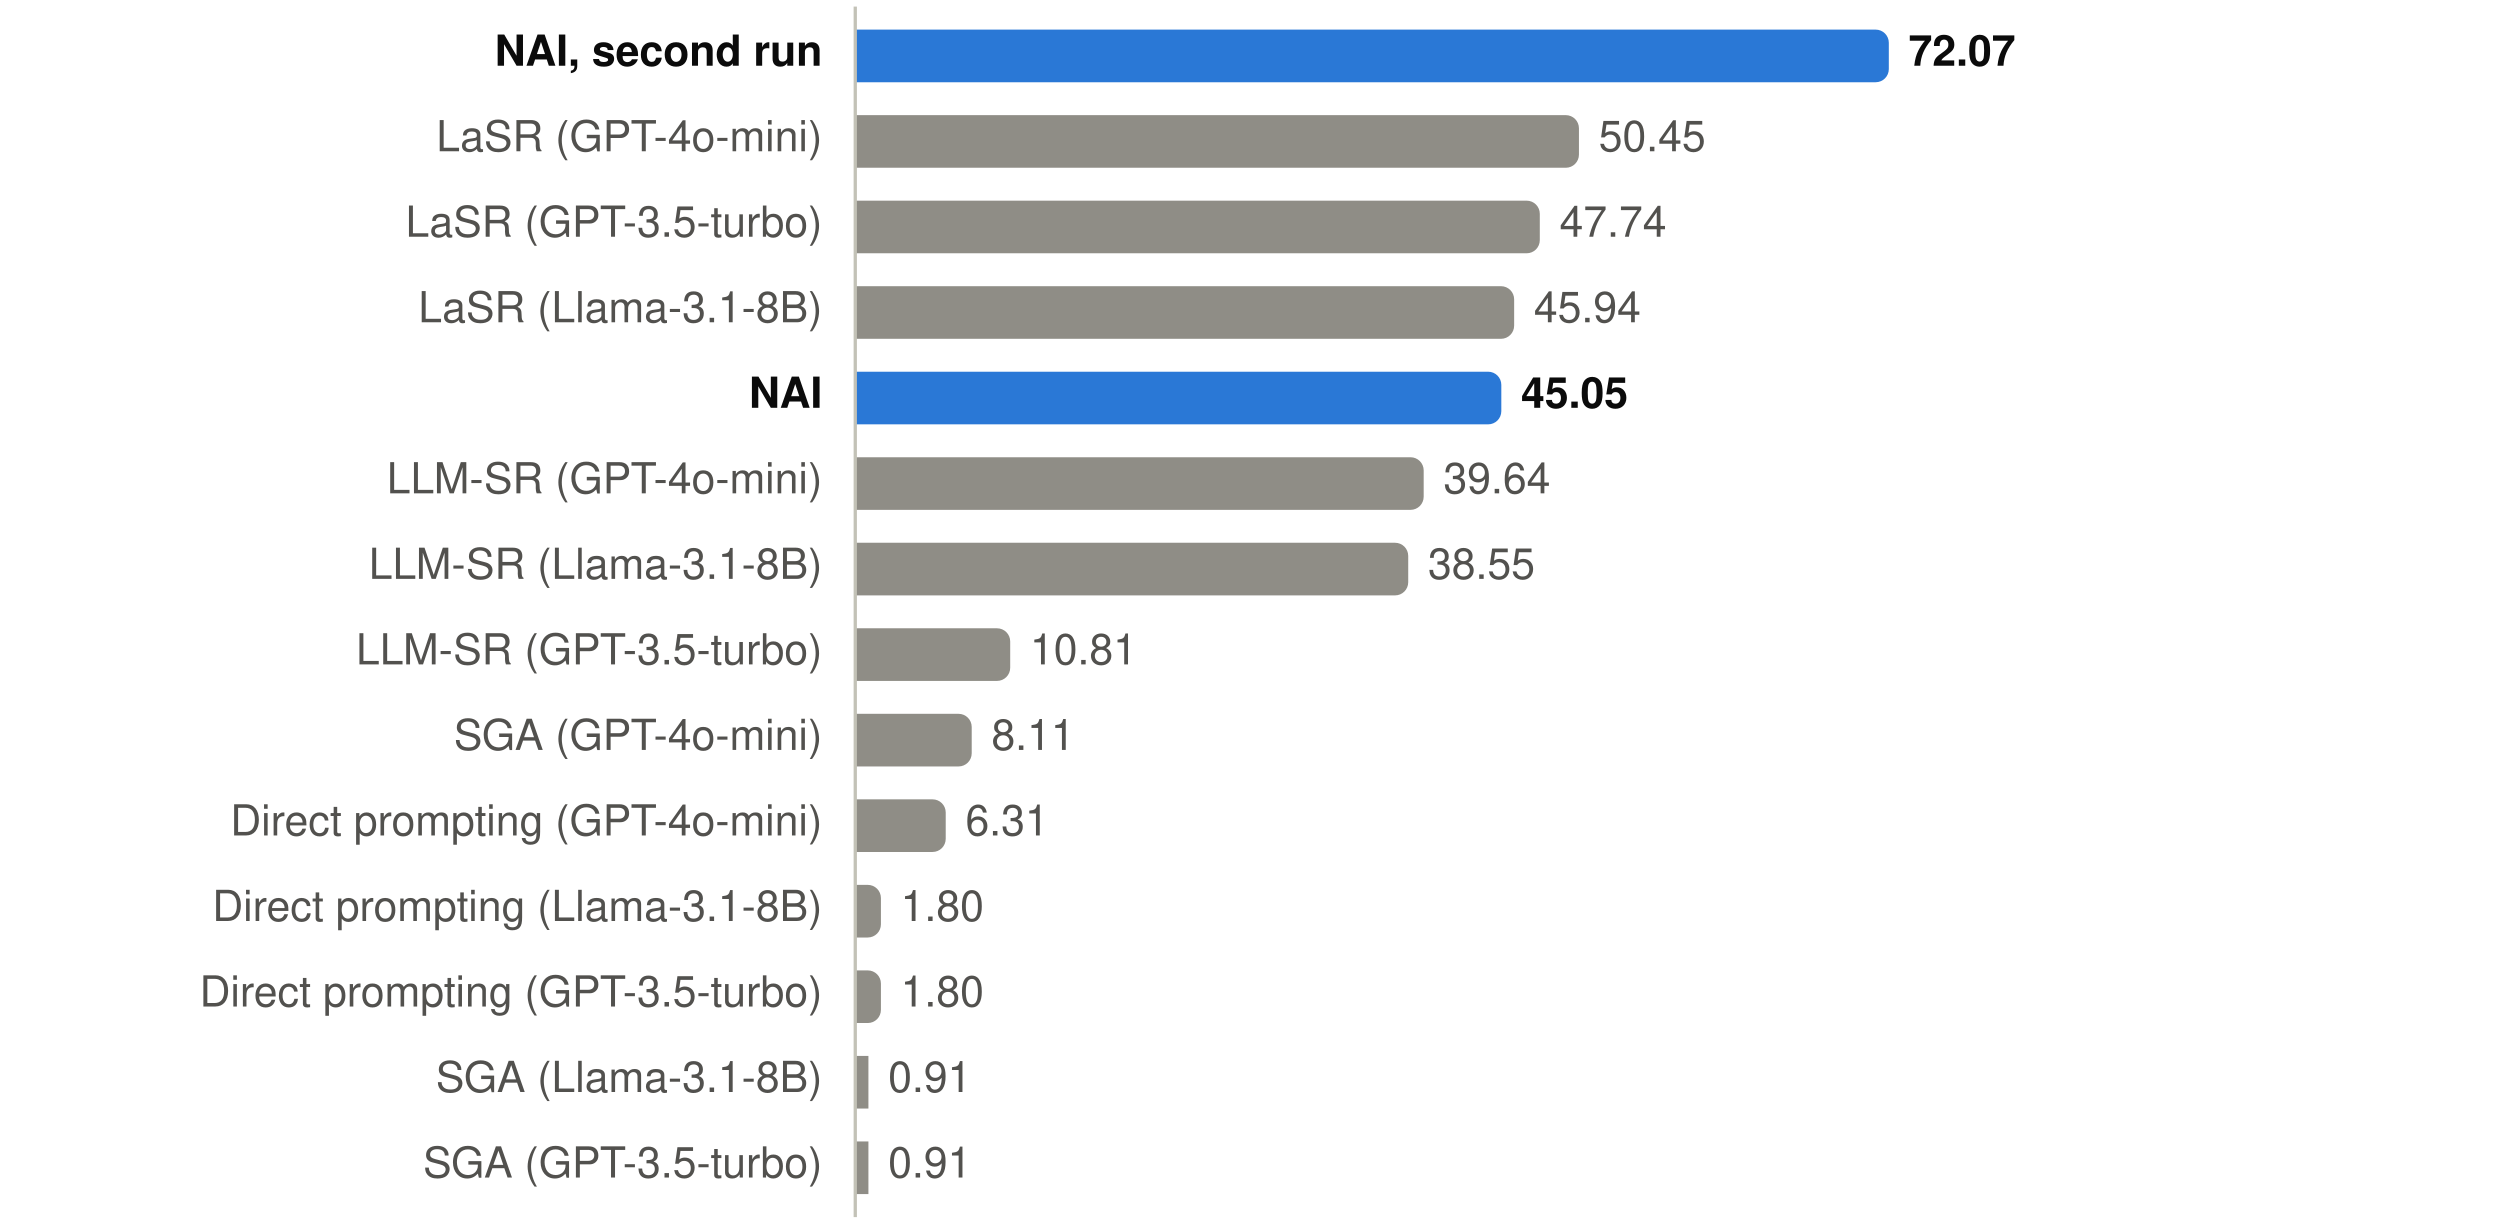
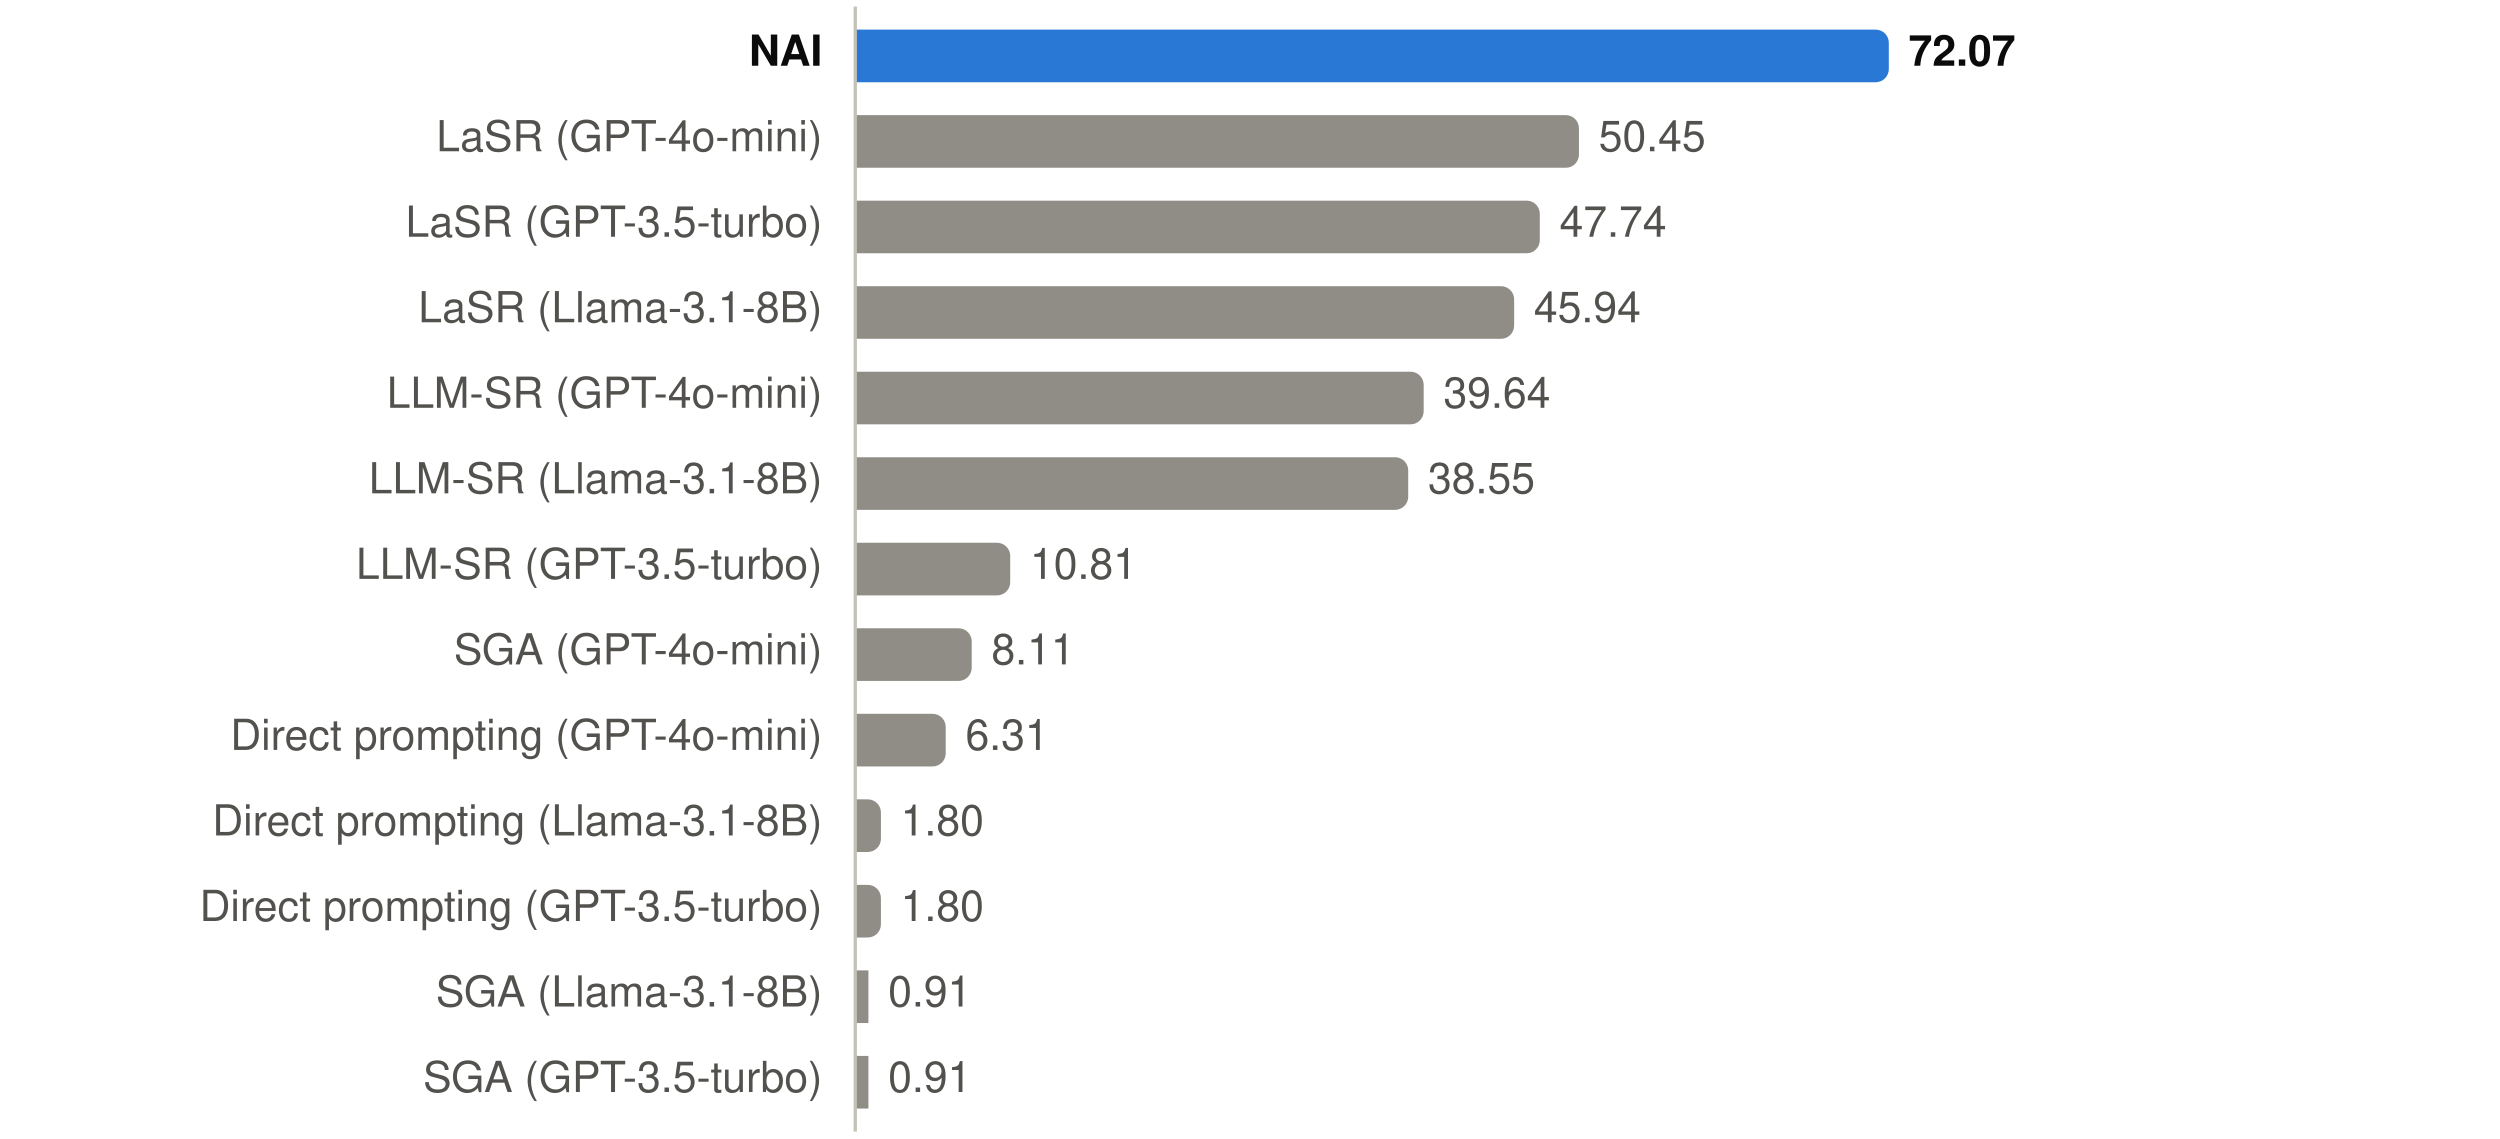
- <svg xmlns="http://www.w3.org/2000/svg" width="760" height="372" viewBox="0 0 760 372" role="img" aria-labelledby="t d">
+ <svg xmlns="http://www.w3.org/2000/svg" width="760" height="346" viewBox="0 0 760 346" role="img" aria-labelledby="t d">
  <g font-family="system-ui, -apple-system, 'Segoe UI', Helvetica, Arial, sans-serif" font-size="13">
-     <text x="250" y="17.0" fill="#0b0b0b" text-anchor="end" dominant-baseline="central" font-weight="700">NAI, second run</text>
+     <text x="250" y="17.0" fill="#0b0b0b" text-anchor="end" dominant-baseline="central" font-weight="700">NAI</text>
    <path d="M260.0 9.0 H570.2 a4 4 0 0 1 4 4 V21.0 a4 4 0 0 1 -4 4 H260.0 Z" fill="#2a78d6" />
    <text x="580.2" y="17.0" fill="#0b0b0b" dominant-baseline="central" font-weight="700">72.07</text>
    <text x="250" y="43.0" fill="#52514e" text-anchor="end" dominant-baseline="central">LaSR (GPT-4o-mini)</text>
    <path d="M260.0 35.0 H476.0 a4 4 0 0 1 4 4 V47.0 a4 4 0 0 1 -4 4 H260.0 Z" fill="#8f8d86" />
    <text x="486.0" y="43.0" fill="#52514e" dominant-baseline="central">50.45</text>
    <text x="250" y="69.0" fill="#52514e" text-anchor="end" dominant-baseline="central">LaSR (GPT-3.5-turbo)</text>
    <path d="M260.0 61.0 H464.1 a4 4 0 0 1 4 4 V73.0 a4 4 0 0 1 -4 4 H260.0 Z" fill="#8f8d86" />
    <text x="474.1" y="69.0" fill="#52514e" dominant-baseline="central">47.74</text>
    <text x="250" y="95.0" fill="#52514e" text-anchor="end" dominant-baseline="central">LaSR (Llama-3.1-8B)</text>
    <path d="M260.0 87.0 H456.3 a4 4 0 0 1 4 4 V99.0 a4 4 0 0 1 -4 4 H260.0 Z" fill="#8f8d86" />
    <text x="466.3" y="95.0" fill="#52514e" dominant-baseline="central">45.94</text>
-     <text x="250" y="121.0" fill="#0b0b0b" text-anchor="end" dominant-baseline="central" font-weight="700">NAI</text>
-     <path d="M260.0 113.0 H452.4 a4 4 0 0 1 4 4 V125.0 a4 4 0 0 1 -4 4 H260.0 Z" fill="#2a78d6" />
-     <text x="462.4" y="121.0" fill="#0b0b0b" dominant-baseline="central" font-weight="700">45.05</text>
-     <text x="250" y="147.0" fill="#52514e" text-anchor="end" dominant-baseline="central">LLM-SR (GPT-4o-mini)</text>
-     <path d="M260.0 139.0 H428.8 a4 4 0 0 1 4 4 V151.0 a4 4 0 0 1 -4 4 H260.0 Z" fill="#8f8d86" />
-     <text x="438.8" y="147.0" fill="#52514e" dominant-baseline="central">39.64</text>
-     <text x="250" y="173.0" fill="#52514e" text-anchor="end" dominant-baseline="central">LLM-SR (Llama-3.1-8B)</text>
-     <path d="M260.0 165.0 H424.1 a4 4 0 0 1 4 4 V177.0 a4 4 0 0 1 -4 4 H260.0 Z" fill="#8f8d86" />
-     <text x="434.1" y="173.0" fill="#52514e" dominant-baseline="central">38.55</text>
-     <text x="250" y="199.0" fill="#52514e" text-anchor="end" dominant-baseline="central">LLM-SR (GPT-3.5-turbo)</text>
-     <path d="M260.0 191.0 H303.1 a4 4 0 0 1 4 4 V203.0 a4 4 0 0 1 -4 4 H260.0 Z" fill="#8f8d86" />
-     <text x="313.1" y="199.0" fill="#52514e" dominant-baseline="central">10.81</text>
-     <text x="250" y="225.0" fill="#52514e" text-anchor="end" dominant-baseline="central">SGA (GPT-4o-mini)</text>
-     <path d="M260.0 217.0 H291.4 a4 4 0 0 1 4 4 V229.0 a4 4 0 0 1 -4 4 H260.0 Z" fill="#8f8d86" />
-     <text x="301.4" y="225.0" fill="#52514e" dominant-baseline="central">8.11</text>
-     <text x="250" y="251.0" fill="#52514e" text-anchor="end" dominant-baseline="central">Direct prompting (GPT-4o-mini)</text>
-     <path d="M260.0 243.0 H283.5 a4 4 0 0 1 4 4 V255.0 a4 4 0 0 1 -4 4 H260.0 Z" fill="#8f8d86" />
-     <text x="293.5" y="251.0" fill="#52514e" dominant-baseline="central">6.31</text>
-     <text x="250" y="277.0" fill="#52514e" text-anchor="end" dominant-baseline="central">Direct prompting (Llama-3.1-8B)</text>
+     <text x="250" y="121.0" fill="#52514e" text-anchor="end" dominant-baseline="central">LLM-SR (GPT-4o-mini)</text>
+     <path d="M260.0 113.0 H428.8 a4 4 0 0 1 4 4 V125.0 a4 4 0 0 1 -4 4 H260.0 Z" fill="#8f8d86" />
+     <text x="438.8" y="121.0" fill="#52514e" dominant-baseline="central">39.64</text>
+     <text x="250" y="147.0" fill="#52514e" text-anchor="end" dominant-baseline="central">LLM-SR (Llama-3.1-8B)</text>
+     <path d="M260.0 139.0 H424.1 a4 4 0 0 1 4 4 V151.0 a4 4 0 0 1 -4 4 H260.0 Z" fill="#8f8d86" />
+     <text x="434.1" y="147.0" fill="#52514e" dominant-baseline="central">38.55</text>
+     <text x="250" y="173.0" fill="#52514e" text-anchor="end" dominant-baseline="central">LLM-SR (GPT-3.5-turbo)</text>
+     <path d="M260.0 165.0 H303.1 a4 4 0 0 1 4 4 V177.0 a4 4 0 0 1 -4 4 H260.0 Z" fill="#8f8d86" />
+     <text x="313.1" y="173.0" fill="#52514e" dominant-baseline="central">10.81</text>
+     <text x="250" y="199.0" fill="#52514e" text-anchor="end" dominant-baseline="central">SGA (GPT-4o-mini)</text>
+     <path d="M260.0 191.0 H291.4 a4 4 0 0 1 4 4 V203.0 a4 4 0 0 1 -4 4 H260.0 Z" fill="#8f8d86" />
+     <text x="301.4" y="199.0" fill="#52514e" dominant-baseline="central">8.11</text>
+     <text x="250" y="225.0" fill="#52514e" text-anchor="end" dominant-baseline="central">Direct prompting (GPT-4o-mini)</text>
+     <path d="M260.0 217.0 H283.5 a4 4 0 0 1 4 4 V229.0 a4 4 0 0 1 -4 4 H260.0 Z" fill="#8f8d86" />
+     <text x="293.5" y="225.0" fill="#52514e" dominant-baseline="central">6.31</text>
+     <text x="250" y="251.0" fill="#52514e" text-anchor="end" dominant-baseline="central">Direct prompting (Llama-3.1-8B)</text>
+     <path d="M260.0 243.0 H263.8 a4 4 0 0 1 4 4 V255.0 a4 4 0 0 1 -4 4 H260.0 Z" fill="#8f8d86" />
+     <text x="273.8" y="251.0" fill="#52514e" dominant-baseline="central">1.80</text>
+     <text x="250" y="277.0" fill="#52514e" text-anchor="end" dominant-baseline="central">Direct prompting (GPT-3.5-turbo)</text>
    <path d="M260.0 269.0 H263.8 a4 4 0 0 1 4 4 V281.0 a4 4 0 0 1 -4 4 H260.0 Z" fill="#8f8d86" />
    <text x="273.8" y="277.0" fill="#52514e" dominant-baseline="central">1.80</text>
-     <text x="250" y="303.0" fill="#52514e" text-anchor="end" dominant-baseline="central">Direct prompting (GPT-3.5-turbo)</text>
-     <path d="M260.0 295.0 H263.8 a4 4 0 0 1 4 4 V307.0 a4 4 0 0 1 -4 4 H260.0 Z" fill="#8f8d86" />
-     <text x="273.8" y="303.0" fill="#52514e" dominant-baseline="central">1.80</text>
-     <text x="250" y="329.0" fill="#52514e" text-anchor="end" dominant-baseline="central">SGA (Llama-3.1-8B)</text>
+     <text x="250" y="303.0" fill="#52514e" text-anchor="end" dominant-baseline="central">SGA (Llama-3.1-8B)</text>
+     <rect x="260.0" y="295.0" width="4.0" height="16" fill="#8f8d86" />
+     <text x="270.0" y="303.0" fill="#52514e" dominant-baseline="central">0.91</text>
+     <text x="250" y="329.0" fill="#52514e" text-anchor="end" dominant-baseline="central">SGA (GPT-3.5-turbo)</text>
    <rect x="260.0" y="321.0" width="4.0" height="16" fill="#8f8d86" />
    <text x="270.0" y="329.0" fill="#52514e" dominant-baseline="central">0.91</text>
-     <text x="250" y="355.0" fill="#52514e" text-anchor="end" dominant-baseline="central">SGA (GPT-3.5-turbo)</text>
-     <rect x="260.0" y="347.0" width="4.0" height="16" fill="#8f8d86" />
-     <text x="270.0" y="355.0" fill="#52514e" dominant-baseline="central">0.91</text>
-     <line x1="260" y1="2" x2="260" y2="370" stroke="#c3c2b7" stroke-width="1" />
+     <line x1="260" y1="2" x2="260" y2="344" stroke="#c3c2b7" stroke-width="1" />
  </g>
</svg>
